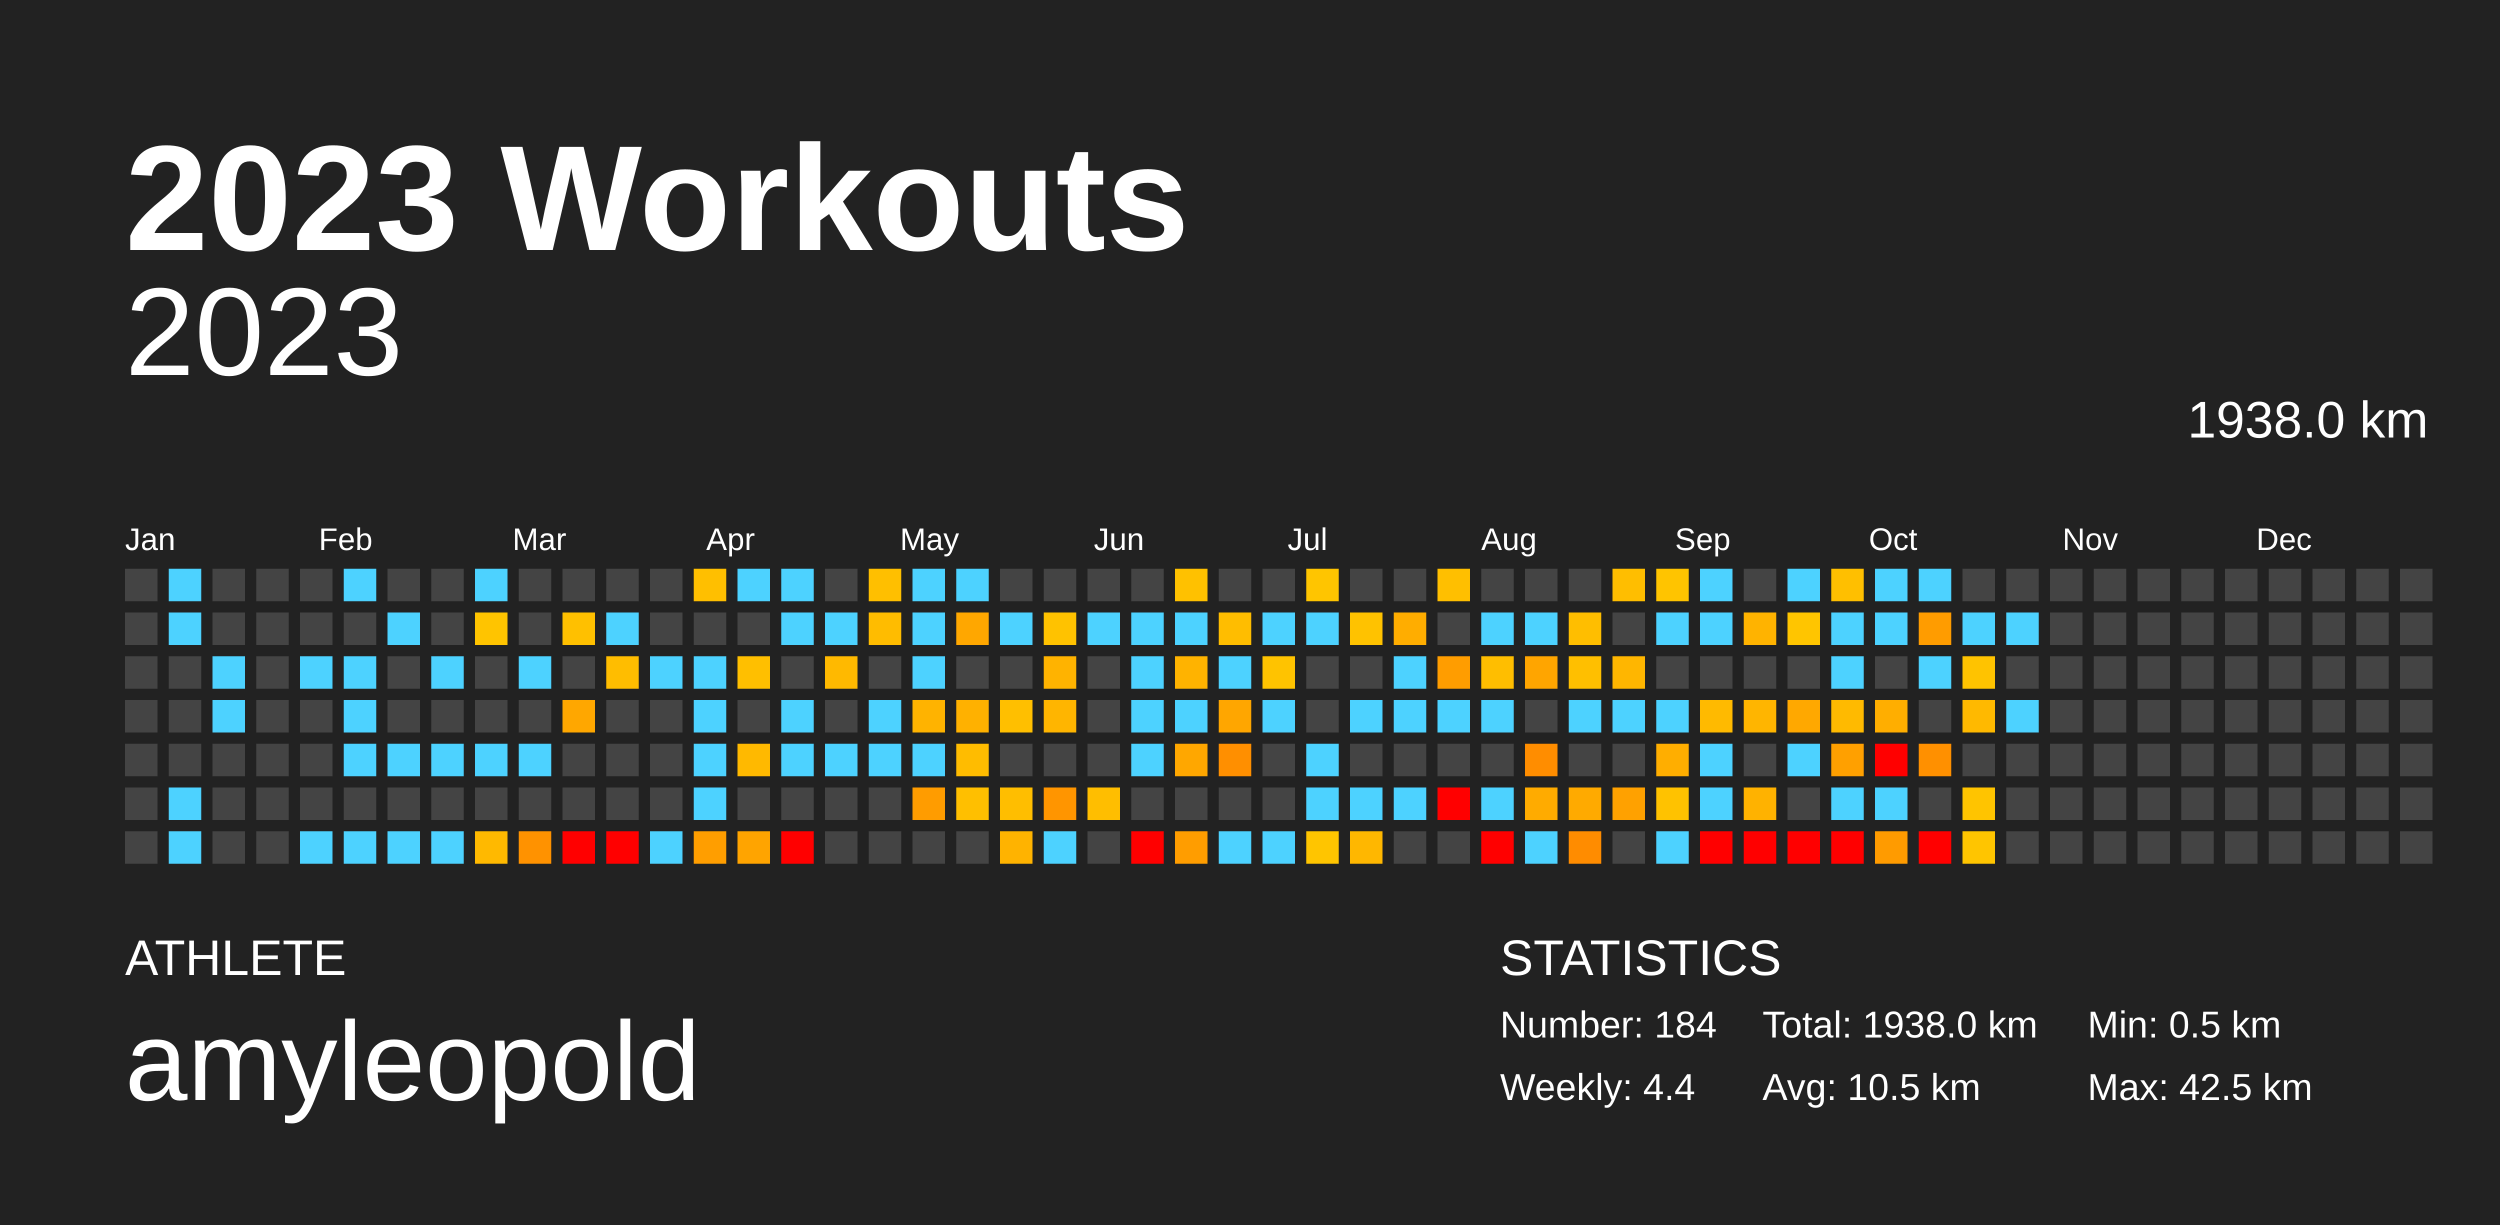
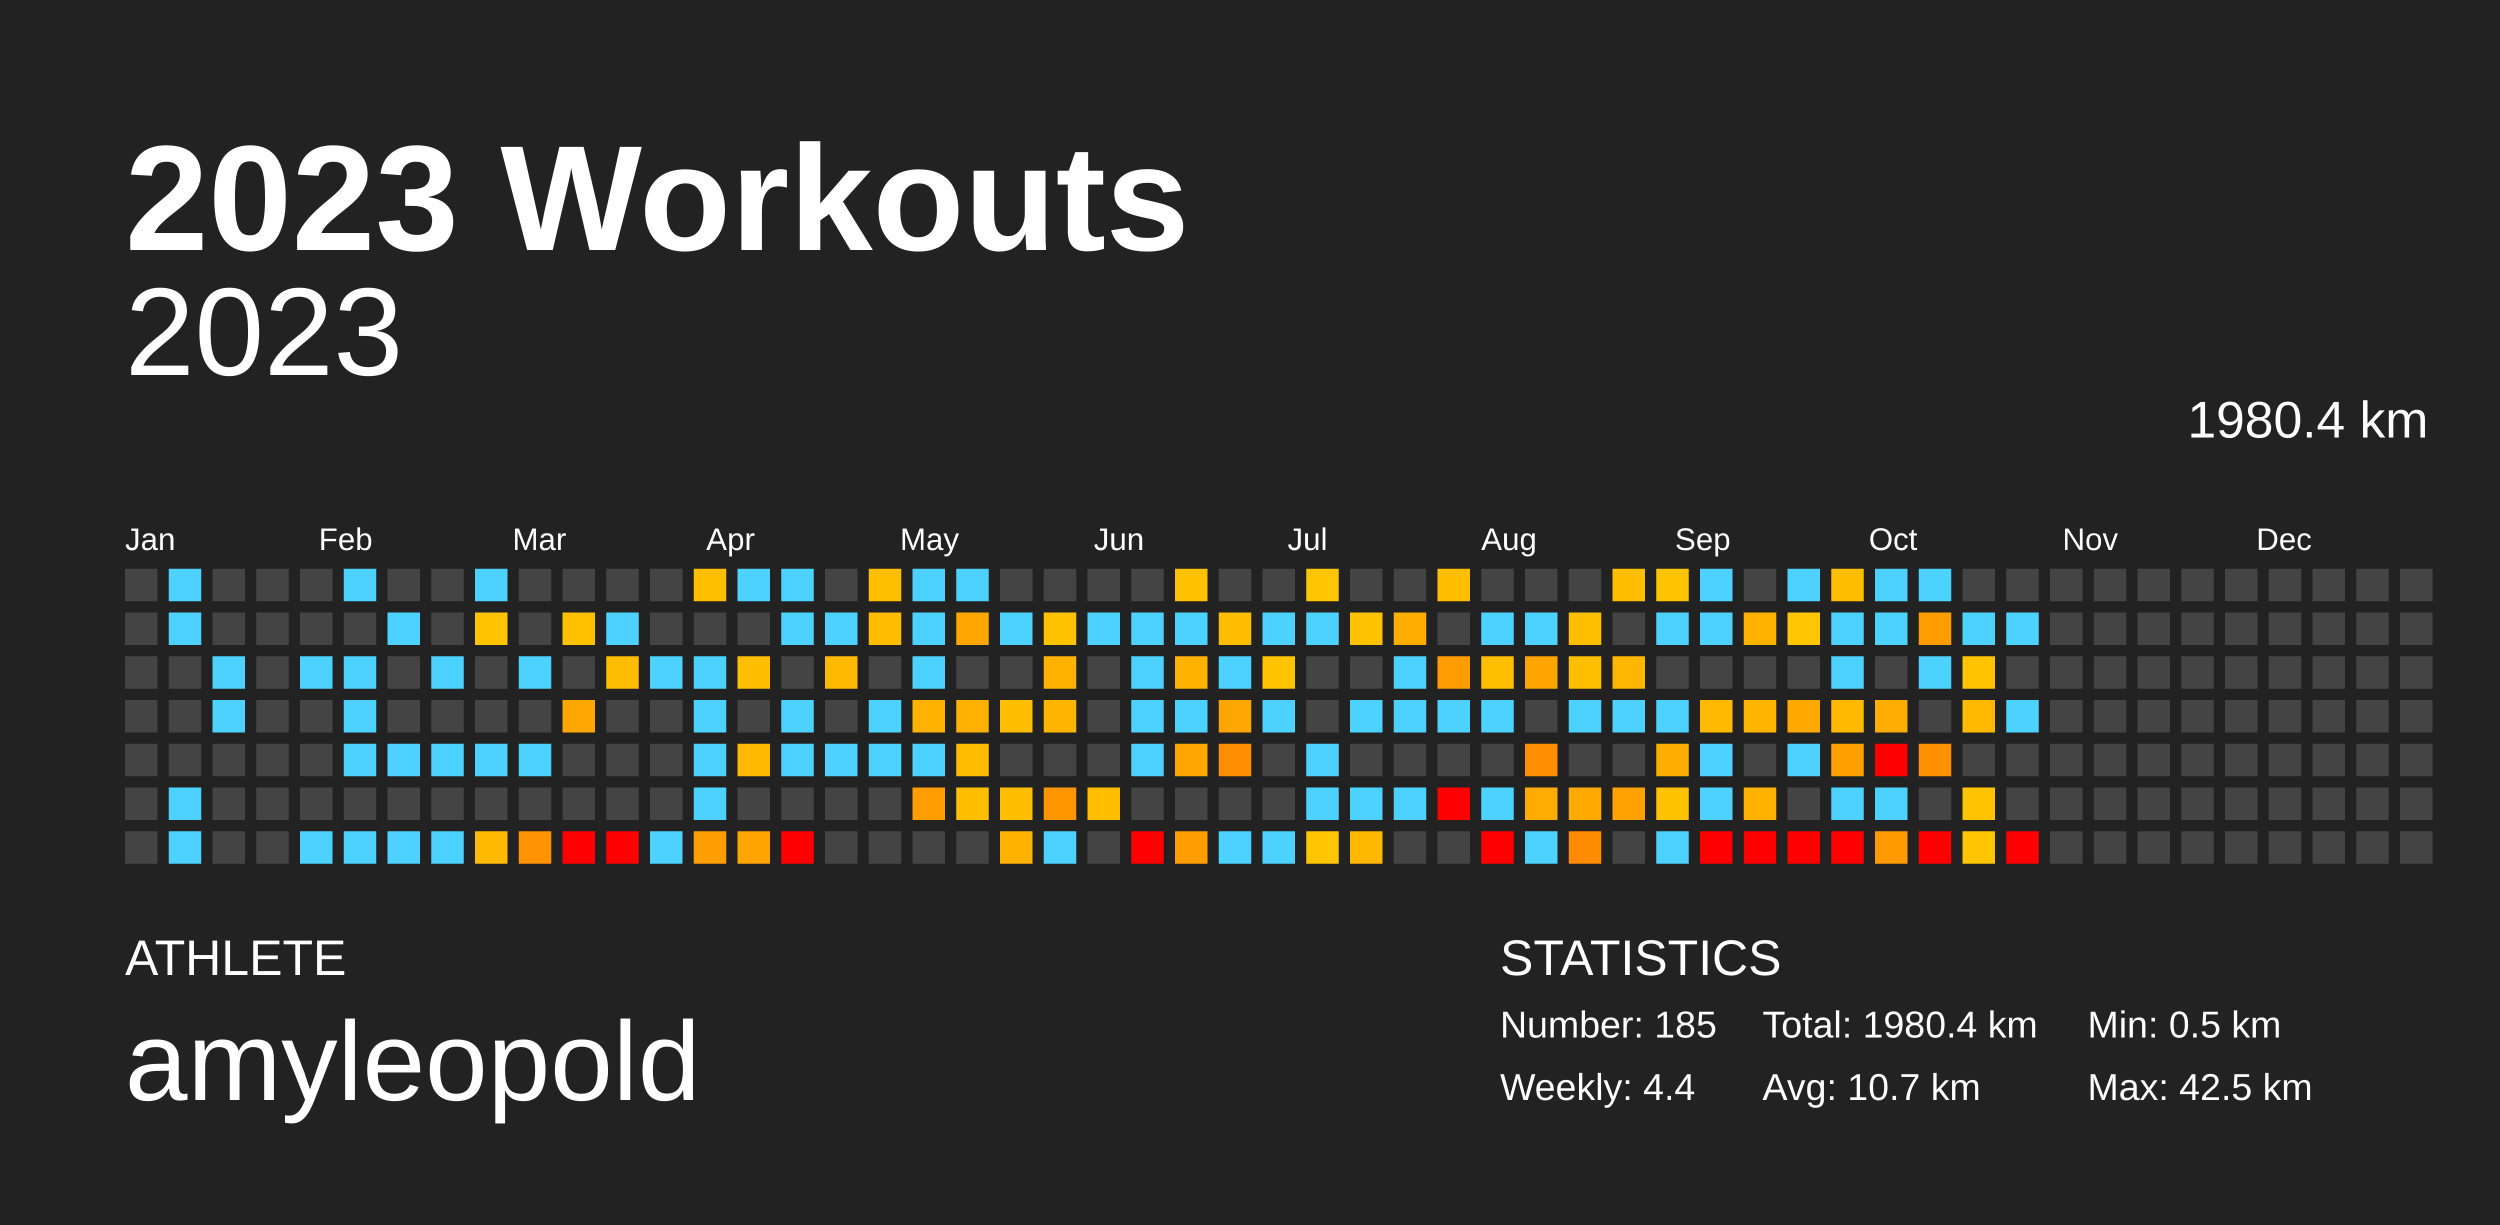
<svg xmlns="http://www.w3.org/2000/svg" baseProfile="full" height="98mm" version="1.1" viewBox="0,0,200,98" width="200mm">
  <defs />
  <rect fill="#222222" height="98" width="200" x="0" y="0" />
  <text fill="#FFFFFF" style="font-size:12px; font-family:Arial; font-weight:bold;" x="10" y="20">2023 Workouts</text>
  <text fill="#FFFFFF" style="font-size:4px; font-family:Arial" x="10" y="78">ATHLETE</text>
  <text fill="#FFFFFF" style="font-size:9px; font-family:Arial" x="10" y="88">amyleopold</text>
  <text fill="#FFFFFF" style="font-size:4px; font-family:Arial" x="120" y="78">STATISTICS</text>
-   <text fill="#FFFFFF" style="font-size:3px; font-family:Arial" x="120" y="83">Number: 184</text>
+   <text fill="#FFFFFF" style="font-size:3px; font-family:Arial" x="120" y="83">Number: 185</text>
  <text fill="#FFFFFF" style="font-size:3px; font-family:Arial" x="120" y="88">Weekly: 4.4</text>
-   <text fill="#FFFFFF" style="font-size:3px; font-family:Arial" x="141" y="83">Total: 1938.0 km</text>
-   <text fill="#FFFFFF" style="font-size:3px; font-family:Arial" x="141" y="88">Avg: 10.5 km</text>
+   <text fill="#FFFFFF" style="font-size:3px; font-family:Arial" x="141" y="83">Total: 1980.4 km</text>
+   <text fill="#FFFFFF" style="font-size:3px; font-family:Arial" x="141" y="88">Avg: 10.7 km</text>
  <text fill="#FFFFFF" style="font-size:3px; font-family:Arial" x="167" y="83">Min: 0.5 km</text>
  <text fill="#FFFFFF" style="font-size:3px; font-family:Arial" x="167" y="88">Max: 42.5 km</text>
  <text alignment-baseline="hanging" fill="#FFFFFF" style="font-size:10.0px; font-family:Arial;" x="10" y="30">2023</text>
-   <text alignment-baseline="hanging" fill="#FFFFFF" style="font-size:4.125px; font-family:Arial;" x="175" y="35">1938.0 km</text>
+   <text alignment-baseline="hanging" fill="#FFFFFF" style="font-size:4.125px; font-family:Arial;" x="175" y="35">1980.4 km</text>
  <text fill="#FFFFFF" style="font-size:2.5px; font-family:Arial" x="10.0" y="44">Jan</text>
  <text fill="#FFFFFF" style="font-size:2.5px; font-family:Arial" x="25.5" y="44">Feb</text>
  <text fill="#FFFFFF" style="font-size:2.5px; font-family:Arial" x="41.0" y="44">Mar</text>
  <text fill="#FFFFFF" style="font-size:2.5px; font-family:Arial" x="56.5" y="44">Apr</text>
  <text fill="#FFFFFF" style="font-size:2.5px; font-family:Arial" x="72.0" y="44">May</text>
  <text fill="#FFFFFF" style="font-size:2.5px; font-family:Arial" x="87.5" y="44">Jun</text>
  <text fill="#FFFFFF" style="font-size:2.5px; font-family:Arial" x="103.0" y="44">Jul</text>
  <text fill="#FFFFFF" style="font-size:2.5px; font-family:Arial" x="118.5" y="44">Aug</text>
  <text fill="#FFFFFF" style="font-size:2.5px; font-family:Arial" x="134.0" y="44">Sep</text>
  <text fill="#FFFFFF" style="font-size:2.5px; font-family:Arial" x="149.5" y="44">Oct</text>
  <text fill="#FFFFFF" style="font-size:2.5px; font-family:Arial" x="165.0" y="44">Nov</text>
  <text fill="#FFFFFF" style="font-size:2.5px; font-family:Arial" x="180.5" y="44">Dec</text>
  <rect fill="#444444" height="2.6" width="2.6" x="10.0" y="45.5" />
  <rect fill="#444444" height="2.6" width="2.6" x="10.0" y="49.0" />
  <rect fill="#444444" height="2.6" width="2.6" x="10.0" y="52.5" />
  <rect fill="#444444" height="2.6" width="2.6" x="10.0" y="56.0" />
  <rect fill="#444444" height="2.6" width="2.6" x="10.0" y="59.5" />
  <rect fill="#444444" height="2.6" width="2.6" x="10.0" y="63.0" />
  <rect fill="#444444" height="2.6" width="2.6" x="10.0" y="66.5" />
  <rect fill="#4dd2ff" height="2.6" width="2.6" x="13.5" y="45.5" />
  <rect fill="#4dd2ff" height="2.6" width="2.6" x="13.5" y="49.0" />
  <rect fill="#444444" height="2.6" width="2.6" x="13.5" y="52.5" />
  <rect fill="#444444" height="2.6" width="2.6" x="13.5" y="56.0" />
  <rect fill="#444444" height="2.6" width="2.6" x="13.5" y="59.5" />
  <rect fill="#4dd2ff" height="2.6" width="2.6" x="13.5" y="63.0" />
  <rect fill="#4dd2ff" height="2.6" width="2.6" x="13.5" y="66.5" />
  <rect fill="#444444" height="2.6" width="2.6" x="17.0" y="45.5" />
  <rect fill="#444444" height="2.6" width="2.6" x="17.0" y="49.0" />
  <rect fill="#4dd2ff" height="2.6" width="2.6" x="17.0" y="52.5" />
  <rect fill="#4dd2ff" height="2.6" width="2.6" x="17.0" y="56.0" />
  <rect fill="#444444" height="2.6" width="2.6" x="17.0" y="59.5" />
  <rect fill="#444444" height="2.6" width="2.6" x="17.0" y="63.0" />
  <rect fill="#444444" height="2.6" width="2.6" x="17.0" y="66.5" />
  <rect fill="#444444" height="2.6" width="2.6" x="20.5" y="45.5" />
  <rect fill="#444444" height="2.6" width="2.6" x="20.5" y="49.0" />
  <rect fill="#444444" height="2.6" width="2.6" x="20.5" y="52.5" />
  <rect fill="#444444" height="2.6" width="2.6" x="20.5" y="56.0" />
  <rect fill="#444444" height="2.6" width="2.6" x="20.5" y="59.5" />
  <rect fill="#444444" height="2.6" width="2.6" x="20.5" y="63.0" />
  <rect fill="#444444" height="2.6" width="2.6" x="20.5" y="66.5" />
  <rect fill="#444444" height="2.6" width="2.6" x="24.0" y="45.5" />
  <rect fill="#444444" height="2.6" width="2.6" x="24.0" y="49.0" />
  <rect fill="#4dd2ff" height="2.6" width="2.6" x="24.0" y="52.5" />
  <rect fill="#444444" height="2.6" width="2.6" x="24.0" y="56.0" />
  <rect fill="#444444" height="2.6" width="2.6" x="24.0" y="59.5" />
  <rect fill="#444444" height="2.6" width="2.6" x="24.0" y="63.0" />
  <rect fill="#4dd2ff" height="2.6" width="2.6" x="24.0" y="66.5" />
  <rect fill="#4dd2ff" height="2.6" width="2.6" x="27.5" y="45.5" />
  <rect fill="#444444" height="2.6" width="2.6" x="27.5" y="49.0" />
  <rect fill="#4dd2ff" height="2.6" width="2.6" x="27.5" y="52.5" />
  <rect fill="#4dd2ff" height="2.6" width="2.6" x="27.5" y="56.0" />
  <rect fill="#4dd2ff" height="2.6" width="2.6" x="27.5" y="59.5" />
  <rect fill="#444444" height="2.6" width="2.6" x="27.5" y="63.0" />
  <rect fill="#4dd2ff" height="2.6" width="2.6" x="27.5" y="66.5" />
  <rect fill="#444444" height="2.6" width="2.6" x="31.0" y="45.5" />
  <rect fill="#4dd2ff" height="2.6" width="2.6" x="31.0" y="49.0" />
  <rect fill="#444444" height="2.6" width="2.6" x="31.0" y="52.5" />
  <rect fill="#444444" height="2.6" width="2.6" x="31.0" y="56.0" />
  <rect fill="#4dd2ff" height="2.6" width="2.6" x="31.0" y="59.5" />
  <rect fill="#444444" height="2.6" width="2.6" x="31.0" y="63.0" />
  <rect fill="#4dd2ff" height="2.6" width="2.6" x="31.0" y="66.5" />
  <rect fill="#444444" height="2.6" width="2.6" x="34.5" y="45.5" />
  <rect fill="#444444" height="2.6" width="2.6" x="34.5" y="49.0" />
  <rect fill="#4dd2ff" height="2.6" width="2.6" x="34.5" y="52.5" />
  <rect fill="#444444" height="2.6" width="2.6" x="34.5" y="56.0" />
  <rect fill="#4dd2ff" height="2.6" width="2.6" x="34.5" y="59.5" />
  <rect fill="#444444" height="2.6" width="2.6" x="34.5" y="63.0" />
  <rect fill="#4dd2ff" height="2.6" width="2.6" x="34.5" y="66.5" />
  <rect fill="#4dd2ff" height="2.6" width="2.6" x="38.0" y="45.5" />
  <rect fill="#ffc400" height="2.6" width="2.6" x="38.0" y="49.0" />
  <rect fill="#444444" height="2.6" width="2.6" x="38.0" y="52.5" />
  <rect fill="#444444" height="2.6" width="2.6" x="38.0" y="56.0" />
  <rect fill="#4dd2ff" height="2.6" width="2.6" x="38.0" y="59.5" />
  <rect fill="#444444" height="2.6" width="2.6" x="38.0" y="63.0" />
  <rect fill="#ffb900" height="2.6" width="2.6" x="38.0" y="66.5" />
  <rect fill="#444444" height="2.6" width="2.6" x="41.5" y="45.5" />
  <rect fill="#444444" height="2.6" width="2.6" x="41.5" y="49.0" />
  <rect fill="#4dd2ff" height="2.6" width="2.6" x="41.5" y="52.5" />
  <rect fill="#444444" height="2.6" width="2.6" x="41.5" y="56.0" />
  <rect fill="#4dd2ff" height="2.6" width="2.6" x="41.5" y="59.5" />
  <rect fill="#444444" height="2.6" width="2.6" x="41.5" y="63.0" />
  <rect fill="#ff9200" height="2.6" width="2.6" x="41.5" y="66.5" />
  <rect fill="#444444" height="2.6" width="2.6" x="45.0" y="45.5" />
  <rect fill="#ffc000" height="2.6" width="2.6" x="45.0" y="49.0" />
  <rect fill="#444444" height="2.6" width="2.6" x="45.0" y="52.5" />
  <rect fill="#ffa700" height="2.6" width="2.6" x="45.0" y="56.0" />
  <rect fill="#444444" height="2.6" width="2.6" x="45.0" y="59.5" />
  <rect fill="#444444" height="2.6" width="2.6" x="45.0" y="63.0" />
  <rect fill="red" height="2.6" width="2.6" x="45.0" y="66.5" />
  <rect fill="#444444" height="2.6" width="2.6" x="48.5" y="45.5" />
  <rect fill="#4dd2ff" height="2.6" width="2.6" x="48.5" y="49.0" />
  <rect fill="#ffbd00" height="2.6" width="2.6" x="48.5" y="52.5" />
  <rect fill="#444444" height="2.6" width="2.6" x="48.5" y="56.0" />
  <rect fill="#444444" height="2.6" width="2.6" x="48.5" y="59.5" />
  <rect fill="#444444" height="2.6" width="2.6" x="48.5" y="63.0" />
  <rect fill="red" height="2.6" width="2.6" x="48.5" y="66.5" />
  <rect fill="#444444" height="2.6" width="2.6" x="52.0" y="45.5" />
  <rect fill="#444444" height="2.6" width="2.6" x="52.0" y="49.0" />
  <rect fill="#4dd2ff" height="2.6" width="2.6" x="52.0" y="52.5" />
  <rect fill="#444444" height="2.6" width="2.6" x="52.0" y="56.0" />
  <rect fill="#444444" height="2.6" width="2.6" x="52.0" y="59.5" />
  <rect fill="#444444" height="2.6" width="2.6" x="52.0" y="63.0" />
  <rect fill="#4dd2ff" height="2.6" width="2.6" x="52.0" y="66.5" />
  <rect fill="#ffbf00" height="2.6" width="2.6" x="55.5" y="45.5" />
  <rect fill="#444444" height="2.6" width="2.6" x="55.5" y="49.0" />
  <rect fill="#4dd2ff" height="2.6" width="2.6" x="55.5" y="52.5" />
  <rect fill="#4dd2ff" height="2.6" width="2.6" x="55.5" y="56.0" />
  <rect fill="#4dd2ff" height="2.6" width="2.6" x="55.5" y="59.5" />
  <rect fill="#4dd2ff" height="2.6" width="2.6" x="55.5" y="63.0" />
  <rect fill="#ff9e00" height="2.6" width="2.6" x="55.5" y="66.5" />
  <rect fill="#4dd2ff" height="2.6" width="2.6" x="59.0" y="45.5" />
  <rect fill="#444444" height="2.6" width="2.6" x="59.0" y="49.0" />
  <rect fill="#ffbf00" height="2.6" width="2.6" x="59.0" y="52.5" />
  <rect fill="#444444" height="2.6" width="2.6" x="59.0" y="56.0" />
  <rect fill="#ffb900" height="2.6" width="2.6" x="59.0" y="59.5" />
  <rect fill="#444444" height="2.6" width="2.6" x="59.0" y="63.0" />
  <rect fill="#ffa400" height="2.6" width="2.6" x="59.0" y="66.5" />
  <rect fill="#4dd2ff" height="2.6" width="2.6" x="62.5" y="45.5" />
  <rect fill="#4dd2ff" height="2.6" width="2.6" x="62.5" y="49.0" />
  <rect fill="#444444" height="2.6" width="2.6" x="62.5" y="52.5" />
  <rect fill="#4dd2ff" height="2.6" width="2.6" x="62.5" y="56.0" />
  <rect fill="#4dd2ff" height="2.6" width="2.6" x="62.5" y="59.5" />
  <rect fill="#444444" height="2.6" width="2.6" x="62.5" y="63.0" />
  <rect fill="red" height="2.6" width="2.6" x="62.5" y="66.5" />
  <rect fill="#444444" height="2.6" width="2.6" x="66.0" y="45.5" />
  <rect fill="#4dd2ff" height="2.6" width="2.6" x="66.0" y="49.0" />
  <rect fill="#ffb900" height="2.6" width="2.6" x="66.0" y="52.5" />
  <rect fill="#444444" height="2.6" width="2.6" x="66.0" y="56.0" />
  <rect fill="#4dd2ff" height="2.6" width="2.6" x="66.0" y="59.5" />
  <rect fill="#444444" height="2.6" width="2.6" x="66.0" y="63.0" />
  <rect fill="#444444" height="2.6" width="2.6" x="66.0" y="66.5" />
  <rect fill="#ffbf00" height="2.6" width="2.6" x="69.5" y="45.5" />
  <rect fill="#ffbc00" height="2.6" width="2.6" x="69.5" y="49.0" />
  <rect fill="#444444" height="2.6" width="2.6" x="69.5" y="52.5" />
  <rect fill="#4dd2ff" height="2.6" width="2.6" x="69.5" y="56.0" />
  <rect fill="#4dd2ff" height="2.6" width="2.6" x="69.5" y="59.5" />
  <rect fill="#444444" height="2.6" width="2.6" x="69.5" y="63.0" />
  <rect fill="#444444" height="2.6" width="2.6" x="69.5" y="66.5" />
  <rect fill="#4dd2ff" height="2.6" width="2.6" x="73.0" y="45.5" />
  <rect fill="#4dd2ff" height="2.6" width="2.6" x="73.0" y="49.0" />
  <rect fill="#4dd2ff" height="2.6" width="2.6" x="73.0" y="52.5" />
  <rect fill="#ffb300" height="2.6" width="2.6" x="73.0" y="56.0" />
  <rect fill="#4dd2ff" height="2.6" width="2.6" x="73.0" y="59.5" />
  <rect fill="#ff9c00" height="2.6" width="2.6" x="73.0" y="63.0" />
  <rect fill="#444444" height="2.6" width="2.6" x="73.0" y="66.5" />
  <rect fill="#4dd2ff" height="2.6" width="2.6" x="76.5" y="45.5" />
  <rect fill="#ffa700" height="2.6" width="2.6" x="76.5" y="49.0" />
  <rect fill="#444444" height="2.6" width="2.6" x="76.5" y="52.5" />
  <rect fill="#ffb100" height="2.6" width="2.6" x="76.5" y="56.0" />
  <rect fill="#ffbc00" height="2.6" width="2.6" x="76.5" y="59.5" />
  <rect fill="#ffbf00" height="2.6" width="2.6" x="76.5" y="63.0" />
  <rect fill="#444444" height="2.6" width="2.6" x="76.5" y="66.5" />
  <rect fill="#444444" height="2.6" width="2.6" x="80.0" y="45.5" />
  <rect fill="#4dd2ff" height="2.6" width="2.6" x="80.0" y="49.0" />
  <rect fill="#444444" height="2.6" width="2.6" x="80.0" y="52.5" />
  <rect fill="#ffbf00" height="2.6" width="2.6" x="80.0" y="56.0" />
  <rect fill="#444444" height="2.6" width="2.6" x="80.0" y="59.5" />
  <rect fill="#ffbe00" height="2.6" width="2.6" x="80.0" y="63.0" />
  <rect fill="#ffb300" height="2.6" width="2.6" x="80.0" y="66.5" />
  <rect fill="#444444" height="2.6" width="2.6" x="83.5" y="45.5" />
  <rect fill="#ffc200" height="2.6" width="2.6" x="83.5" y="49.0" />
  <rect fill="#ffb300" height="2.6" width="2.6" x="83.5" y="52.5" />
  <rect fill="#ffb500" height="2.6" width="2.6" x="83.5" y="56.0" />
  <rect fill="#444444" height="2.6" width="2.6" x="83.5" y="59.5" />
  <rect fill="#ff9500" height="2.6" width="2.6" x="83.5" y="63.0" />
  <rect fill="#4dd2ff" height="2.6" width="2.6" x="83.5" y="66.5" />
  <rect fill="#444444" height="2.6" width="2.6" x="87.0" y="45.5" />
  <rect fill="#4dd2ff" height="2.6" width="2.6" x="87.0" y="49.0" />
  <rect fill="#444444" height="2.6" width="2.6" x="87.0" y="52.5" />
  <rect fill="#444444" height="2.6" width="2.6" x="87.0" y="56.0" />
  <rect fill="#444444" height="2.6" width="2.6" x="87.0" y="59.5" />
  <rect fill="#ffbe00" height="2.6" width="2.6" x="87.0" y="63.0" />
  <rect fill="#444444" height="2.6" width="2.6" x="87.0" y="66.5" />
  <rect fill="#444444" height="2.6" width="2.6" x="90.5" y="45.5" />
  <rect fill="#4dd2ff" height="2.6" width="2.6" x="90.5" y="49.0" />
  <rect fill="#4dd2ff" height="2.6" width="2.6" x="90.5" y="52.5" />
  <rect fill="#4dd2ff" height="2.6" width="2.6" x="90.5" y="56.0" />
  <rect fill="#4dd2ff" height="2.6" width="2.6" x="90.5" y="59.5" />
  <rect fill="#444444" height="2.6" width="2.6" x="90.5" y="63.0" />
  <rect fill="red" height="2.6" width="2.6" x="90.5" y="66.5" />
  <rect fill="#ffc100" height="2.6" width="2.6" x="94.0" y="45.5" />
  <rect fill="#4dd2ff" height="2.6" width="2.6" x="94.0" y="49.0" />
  <rect fill="#ffb300" height="2.6" width="2.6" x="94.0" y="52.5" />
  <rect fill="#4dd2ff" height="2.6" width="2.6" x="94.0" y="56.0" />
  <rect fill="#ffa700" height="2.6" width="2.6" x="94.0" y="59.5" />
  <rect fill="#444444" height="2.6" width="2.6" x="94.0" y="63.0" />
  <rect fill="#ff9d00" height="2.6" width="2.6" x="94.0" y="66.5" />
  <rect fill="#444444" height="2.6" width="2.6" x="97.5" y="45.5" />
  <rect fill="#ffbd00" height="2.6" width="2.6" x="97.5" y="49.0" />
  <rect fill="#4dd2ff" height="2.6" width="2.6" x="97.5" y="52.5" />
  <rect fill="#ffa600" height="2.6" width="2.6" x="97.5" y="56.0" />
  <rect fill="#ff8f00" height="2.6" width="2.6" x="97.5" y="59.5" />
  <rect fill="#444444" height="2.6" width="2.6" x="97.5" y="63.0" />
  <rect fill="#4dd2ff" height="2.6" width="2.6" x="97.5" y="66.5" />
  <rect fill="#444444" height="2.6" width="2.6" x="101.0" y="45.5" />
  <rect fill="#4dd2ff" height="2.6" width="2.6" x="101.0" y="49.0" />
  <rect fill="#ffc300" height="2.6" width="2.6" x="101.0" y="52.5" />
  <rect fill="#4dd2ff" height="2.6" width="2.6" x="101.0" y="56.0" />
  <rect fill="#444444" height="2.6" width="2.6" x="101.0" y="59.5" />
  <rect fill="#444444" height="2.6" width="2.6" x="101.0" y="63.0" />
  <rect fill="#4dd2ff" height="2.6" width="2.6" x="101.0" y="66.5" />
  <rect fill="#ffc500" height="2.6" width="2.6" x="104.5" y="45.5" />
  <rect fill="#4dd2ff" height="2.6" width="2.6" x="104.5" y="49.0" />
  <rect fill="#444444" height="2.6" width="2.6" x="104.5" y="52.5" />
  <rect fill="#444444" height="2.6" width="2.6" x="104.5" y="56.0" />
  <rect fill="#4dd2ff" height="2.6" width="2.6" x="104.5" y="59.5" />
  <rect fill="#4dd2ff" height="2.6" width="2.6" x="104.5" y="63.0" />
  <rect fill="#ffc500" height="2.6" width="2.6" x="104.5" y="66.5" />
  <rect fill="#444444" height="2.6" width="2.6" x="108.0" y="45.5" />
  <rect fill="#ffc200" height="2.6" width="2.6" x="108.0" y="49.0" />
  <rect fill="#444444" height="2.6" width="2.6" x="108.0" y="52.5" />
  <rect fill="#4dd2ff" height="2.6" width="2.6" x="108.0" y="56.0" />
  <rect fill="#444444" height="2.6" width="2.6" x="108.0" y="59.5" />
  <rect fill="#4dd2ff" height="2.6" width="2.6" x="108.0" y="63.0" />
  <rect fill="#ffb700" height="2.6" width="2.6" x="108.0" y="66.5" />
  <rect fill="#444444" height="2.6" width="2.6" x="111.5" y="45.5" />
  <rect fill="#ffad00" height="2.6" width="2.6" x="111.5" y="49.0" />
  <rect fill="#4dd2ff" height="2.6" width="2.6" x="111.5" y="52.5" />
  <rect fill="#4dd2ff" height="2.6" width="2.6" x="111.5" y="56.0" />
  <rect fill="#444444" height="2.6" width="2.6" x="111.5" y="59.5" />
  <rect fill="#4dd2ff" height="2.6" width="2.6" x="111.5" y="63.0" />
  <rect fill="#444444" height="2.6" width="2.6" x="111.5" y="66.5" />
  <rect fill="#ffbf00" height="2.6" width="2.6" x="115.0" y="45.5" />
  <rect fill="#444444" height="2.6" width="2.6" x="115.0" y="49.0" />
  <rect fill="#ff9d00" height="2.6" width="2.6" x="115.0" y="52.5" />
  <rect fill="#4dd2ff" height="2.6" width="2.6" x="115.0" y="56.0" />
  <rect fill="#444444" height="2.6" width="2.6" x="115.0" y="59.5" />
  <rect fill="red" height="2.6" width="2.6" x="115.0" y="63.0" />
  <rect fill="#444444" height="2.6" width="2.6" x="115.0" y="66.5" />
  <rect fill="#444444" height="2.6" width="2.6" x="118.5" y="45.5" />
  <rect fill="#4dd2ff" height="2.6" width="2.6" x="118.5" y="49.0" />
  <rect fill="#ffbe00" height="2.6" width="2.6" x="118.5" y="52.5" />
  <rect fill="#4dd2ff" height="2.6" width="2.6" x="118.5" y="56.0" />
  <rect fill="#444444" height="2.6" width="2.6" x="118.5" y="59.5" />
  <rect fill="#4dd2ff" height="2.6" width="2.6" x="118.5" y="63.0" />
  <rect fill="red" height="2.6" width="2.6" x="118.5" y="66.5" />
  <rect fill="#444444" height="2.6" width="2.6" x="122.0" y="45.5" />
  <rect fill="#4dd2ff" height="2.6" width="2.6" x="122.0" y="49.0" />
  <rect fill="#ffa500" height="2.6" width="2.6" x="122.0" y="52.5" />
  <rect fill="#444444" height="2.6" width="2.6" x="122.0" y="56.0" />
  <rect fill="#ff8d00" height="2.6" width="2.6" x="122.0" y="59.5" />
  <rect fill="#ffab00" height="2.6" width="2.6" x="122.0" y="63.0" />
  <rect fill="#4dd2ff" height="2.6" width="2.6" x="122.0" y="66.5" />
  <rect fill="#444444" height="2.6" width="2.6" x="125.5" y="45.5" />
  <rect fill="#ffbe00" height="2.6" width="2.6" x="125.5" y="49.0" />
  <rect fill="#ffbf00" height="2.6" width="2.6" x="125.5" y="52.5" />
  <rect fill="#4dd2ff" height="2.6" width="2.6" x="125.5" y="56.0" />
  <rect fill="#444444" height="2.6" width="2.6" x="125.5" y="59.5" />
  <rect fill="#ffaa00" height="2.6" width="2.6" x="125.5" y="63.0" />
  <rect fill="#ff8c00" height="2.6" width="2.6" x="125.5" y="66.5" />
  <rect fill="#ffbe00" height="2.6" width="2.6" x="129.0" y="45.5" />
  <rect fill="#444444" height="2.6" width="2.6" x="129.0" y="49.0" />
  <rect fill="#ffb600" height="2.6" width="2.6" x="129.0" y="52.5" />
  <rect fill="#4dd2ff" height="2.6" width="2.6" x="129.0" y="56.0" />
  <rect fill="#444444" height="2.6" width="2.6" x="129.0" y="59.5" />
  <rect fill="#ffa100" height="2.6" width="2.6" x="129.0" y="63.0" />
  <rect fill="#444444" height="2.6" width="2.6" x="129.0" y="66.5" />
  <rect fill="#ffc400" height="2.6" width="2.6" x="132.5" y="45.5" />
  <rect fill="#4dd2ff" height="2.6" width="2.6" x="132.5" y="49.0" />
  <rect fill="#444444" height="2.6" width="2.6" x="132.5" y="52.5" />
  <rect fill="#4dd2ff" height="2.6" width="2.6" x="132.5" y="56.0" />
  <rect fill="#ffae00" height="2.6" width="2.6" x="132.5" y="59.5" />
  <rect fill="#ffc200" height="2.6" width="2.6" x="132.5" y="63.0" />
  <rect fill="#4dd2ff" height="2.6" width="2.6" x="132.5" y="66.5" />
  <rect fill="#4dd2ff" height="2.6" width="2.6" x="136.0" y="45.5" />
  <rect fill="#4dd2ff" height="2.6" width="2.6" x="136.0" y="49.0" />
  <rect fill="#444444" height="2.6" width="2.6" x="136.0" y="52.5" />
  <rect fill="#ffba00" height="2.6" width="2.6" x="136.0" y="56.0" />
  <rect fill="#4dd2ff" height="2.6" width="2.6" x="136.0" y="59.5" />
  <rect fill="#4dd2ff" height="2.6" width="2.6" x="136.0" y="63.0" />
  <rect fill="red" height="2.6" width="2.6" x="136.0" y="66.5" />
  <rect fill="#444444" height="2.6" width="2.6" x="139.5" y="45.5" />
  <rect fill="#ffb300" height="2.6" width="2.6" x="139.5" y="49.0" />
  <rect fill="#444444" height="2.6" width="2.6" x="139.5" y="52.5" />
  <rect fill="#ffb500" height="2.6" width="2.6" x="139.5" y="56.0" />
  <rect fill="#444444" height="2.6" width="2.6" x="139.5" y="59.5" />
  <rect fill="#ffb200" height="2.6" width="2.6" x="139.5" y="63.0" />
  <rect fill="red" height="2.6" width="2.6" x="139.5" y="66.5" />
  <rect fill="#4dd2ff" height="2.6" width="2.6" x="143.0" y="45.5" />
  <rect fill="#ffc500" height="2.6" width="2.6" x="143.0" y="49.0" />
  <rect fill="#444444" height="2.6" width="2.6" x="143.0" y="52.5" />
  <rect fill="#ffa800" height="2.6" width="2.6" x="143.0" y="56.0" />
  <rect fill="#4dd2ff" height="2.6" width="2.6" x="143.0" y="59.5" />
  <rect fill="#444444" height="2.6" width="2.6" x="143.0" y="63.0" />
  <rect fill="red" height="2.6" width="2.6" x="143.0" y="66.5" />
  <rect fill="#ffbf00" height="2.6" width="2.6" x="146.5" y="45.5" />
  <rect fill="#4dd2ff" height="2.6" width="2.6" x="146.5" y="49.0" />
  <rect fill="#4dd2ff" height="2.6" width="2.6" x="146.5" y="52.5" />
  <rect fill="#ffba00" height="2.6" width="2.6" x="146.5" y="56.0" />
  <rect fill="#ffa000" height="2.6" width="2.6" x="146.5" y="59.5" />
  <rect fill="#4dd2ff" height="2.6" width="2.6" x="146.5" y="63.0" />
  <rect fill="red" height="2.6" width="2.6" x="146.5" y="66.5" />
  <rect fill="#4dd2ff" height="2.6" width="2.6" x="150.0" y="45.5" />
  <rect fill="#4dd2ff" height="2.6" width="2.6" x="150.0" y="49.0" />
  <rect fill="#444444" height="2.6" width="2.6" x="150.0" y="52.5" />
  <rect fill="#ffae00" height="2.6" width="2.6" x="150.0" y="56.0" />
  <rect fill="red" height="2.6" width="2.6" x="150.0" y="59.5" />
  <rect fill="#4dd2ff" height="2.6" width="2.6" x="150.0" y="63.0" />
  <rect fill="#ff9b00" height="2.6" width="2.6" x="150.0" y="66.5" />
  <rect fill="#4dd2ff" height="2.6" width="2.6" x="153.5" y="45.5" />
  <rect fill="#ff9c00" height="2.6" width="2.6" x="153.5" y="49.0" />
  <rect fill="#4dd2ff" height="2.6" width="2.6" x="153.5" y="52.5" />
  <rect fill="#444444" height="2.6" width="2.6" x="153.5" y="56.0" />
  <rect fill="#ff9000" height="2.6" width="2.6" x="153.5" y="59.5" />
  <rect fill="#444444" height="2.6" width="2.6" x="153.5" y="63.0" />
  <rect fill="red" height="2.6" width="2.6" x="153.5" y="66.5" />
  <rect fill="#444444" height="2.6" width="2.6" x="157.0" y="45.5" />
  <rect fill="#4dd2ff" height="2.6" width="2.6" x="157.0" y="49.0" />
  <rect fill="#ffc300" height="2.6" width="2.6" x="157.0" y="52.5" />
  <rect fill="#ffb900" height="2.6" width="2.6" x="157.0" y="56.0" />
  <rect fill="#444444" height="2.6" width="2.6" x="157.0" y="59.5" />
  <rect fill="#ffc400" height="2.6" width="2.6" x="157.0" y="63.0" />
  <rect fill="#ffc500" height="2.6" width="2.6" x="157.0" y="66.5" />
  <rect fill="#444444" height="2.6" width="2.6" x="160.5" y="45.5" />
  <rect fill="#4dd2ff" height="2.6" width="2.6" x="160.5" y="49.0" />
  <rect fill="#444444" height="2.6" width="2.6" x="160.5" y="52.5" />
  <rect fill="#4dd2ff" height="2.6" width="2.6" x="160.5" y="56.0" />
  <rect fill="#444444" height="2.6" width="2.6" x="160.5" y="59.5" />
  <rect fill="#444444" height="2.6" width="2.6" x="160.5" y="63.0" />
-   <rect fill="#444444" height="2.6" width="2.6" x="160.5" y="66.5" />
+   <rect fill="red" height="2.6" width="2.6" x="160.5" y="66.5" />
  <rect fill="#444444" height="2.6" width="2.6" x="164.0" y="45.5" />
  <rect fill="#444444" height="2.6" width="2.6" x="164.0" y="49.0" />
  <rect fill="#444444" height="2.6" width="2.6" x="164.0" y="52.5" />
  <rect fill="#444444" height="2.6" width="2.6" x="164.0" y="56.0" />
  <rect fill="#444444" height="2.6" width="2.6" x="164.0" y="59.5" />
  <rect fill="#444444" height="2.6" width="2.6" x="164.0" y="63.0" />
  <rect fill="#444444" height="2.6" width="2.6" x="164.0" y="66.5" />
  <rect fill="#444444" height="2.6" width="2.6" x="167.5" y="45.5" />
  <rect fill="#444444" height="2.6" width="2.6" x="167.5" y="49.0" />
  <rect fill="#444444" height="2.6" width="2.6" x="167.5" y="52.5" />
  <rect fill="#444444" height="2.6" width="2.6" x="167.5" y="56.0" />
  <rect fill="#444444" height="2.6" width="2.6" x="167.5" y="59.5" />
  <rect fill="#444444" height="2.6" width="2.6" x="167.5" y="63.0" />
  <rect fill="#444444" height="2.6" width="2.6" x="167.5" y="66.5" />
  <rect fill="#444444" height="2.6" width="2.6" x="171.0" y="45.5" />
  <rect fill="#444444" height="2.6" width="2.6" x="171.0" y="49.0" />
  <rect fill="#444444" height="2.6" width="2.6" x="171.0" y="52.5" />
  <rect fill="#444444" height="2.6" width="2.6" x="171.0" y="56.0" />
  <rect fill="#444444" height="2.6" width="2.6" x="171.0" y="59.5" />
  <rect fill="#444444" height="2.6" width="2.6" x="171.0" y="63.0" />
  <rect fill="#444444" height="2.6" width="2.6" x="171.0" y="66.5" />
  <rect fill="#444444" height="2.6" width="2.6" x="174.5" y="45.5" />
  <rect fill="#444444" height="2.6" width="2.6" x="174.5" y="49.0" />
  <rect fill="#444444" height="2.6" width="2.6" x="174.5" y="52.5" />
  <rect fill="#444444" height="2.6" width="2.6" x="174.5" y="56.0" />
  <rect fill="#444444" height="2.6" width="2.6" x="174.5" y="59.5" />
  <rect fill="#444444" height="2.6" width="2.6" x="174.5" y="63.0" />
  <rect fill="#444444" height="2.6" width="2.6" x="174.5" y="66.5" />
  <rect fill="#444444" height="2.6" width="2.6" x="178.0" y="45.5" />
  <rect fill="#444444" height="2.6" width="2.6" x="178.0" y="49.0" />
  <rect fill="#444444" height="2.6" width="2.6" x="178.0" y="52.5" />
  <rect fill="#444444" height="2.6" width="2.6" x="178.0" y="56.0" />
  <rect fill="#444444" height="2.6" width="2.6" x="178.0" y="59.5" />
  <rect fill="#444444" height="2.6" width="2.6" x="178.0" y="63.0" />
  <rect fill="#444444" height="2.6" width="2.6" x="178.0" y="66.5" />
  <rect fill="#444444" height="2.6" width="2.6" x="181.5" y="45.5" />
  <rect fill="#444444" height="2.6" width="2.6" x="181.5" y="49.0" />
  <rect fill="#444444" height="2.6" width="2.6" x="181.5" y="52.5" />
  <rect fill="#444444" height="2.6" width="2.6" x="181.5" y="56.0" />
  <rect fill="#444444" height="2.6" width="2.6" x="181.5" y="59.5" />
  <rect fill="#444444" height="2.6" width="2.6" x="181.5" y="63.0" />
  <rect fill="#444444" height="2.6" width="2.6" x="181.5" y="66.5" />
  <rect fill="#444444" height="2.6" width="2.6" x="185.0" y="45.5" />
  <rect fill="#444444" height="2.6" width="2.6" x="185.0" y="49.0" />
  <rect fill="#444444" height="2.6" width="2.6" x="185.0" y="52.5" />
  <rect fill="#444444" height="2.6" width="2.6" x="185.0" y="56.0" />
  <rect fill="#444444" height="2.6" width="2.6" x="185.0" y="59.5" />
  <rect fill="#444444" height="2.6" width="2.6" x="185.0" y="63.0" />
  <rect fill="#444444" height="2.6" width="2.6" x="185.0" y="66.5" />
  <rect fill="#444444" height="2.6" width="2.6" x="188.5" y="45.5" />
  <rect fill="#444444" height="2.6" width="2.6" x="188.5" y="49.0" />
  <rect fill="#444444" height="2.6" width="2.6" x="188.5" y="52.5" />
  <rect fill="#444444" height="2.6" width="2.6" x="188.5" y="56.0" />
  <rect fill="#444444" height="2.6" width="2.6" x="188.5" y="59.5" />
  <rect fill="#444444" height="2.6" width="2.6" x="188.5" y="63.0" />
  <rect fill="#444444" height="2.6" width="2.6" x="188.5" y="66.5" />
  <rect fill="#444444" height="2.6" width="2.6" x="192.0" y="45.5" />
  <rect fill="#444444" height="2.6" width="2.6" x="192.0" y="49.0" />
  <rect fill="#444444" height="2.6" width="2.6" x="192.0" y="52.5" />
  <rect fill="#444444" height="2.6" width="2.6" x="192.0" y="56.0" />
  <rect fill="#444444" height="2.6" width="2.6" x="192.0" y="59.5" />
  <rect fill="#444444" height="2.6" width="2.6" x="192.0" y="63.0" />
  <rect fill="#444444" height="2.6" width="2.6" x="192.0" y="66.5" />
</svg>
